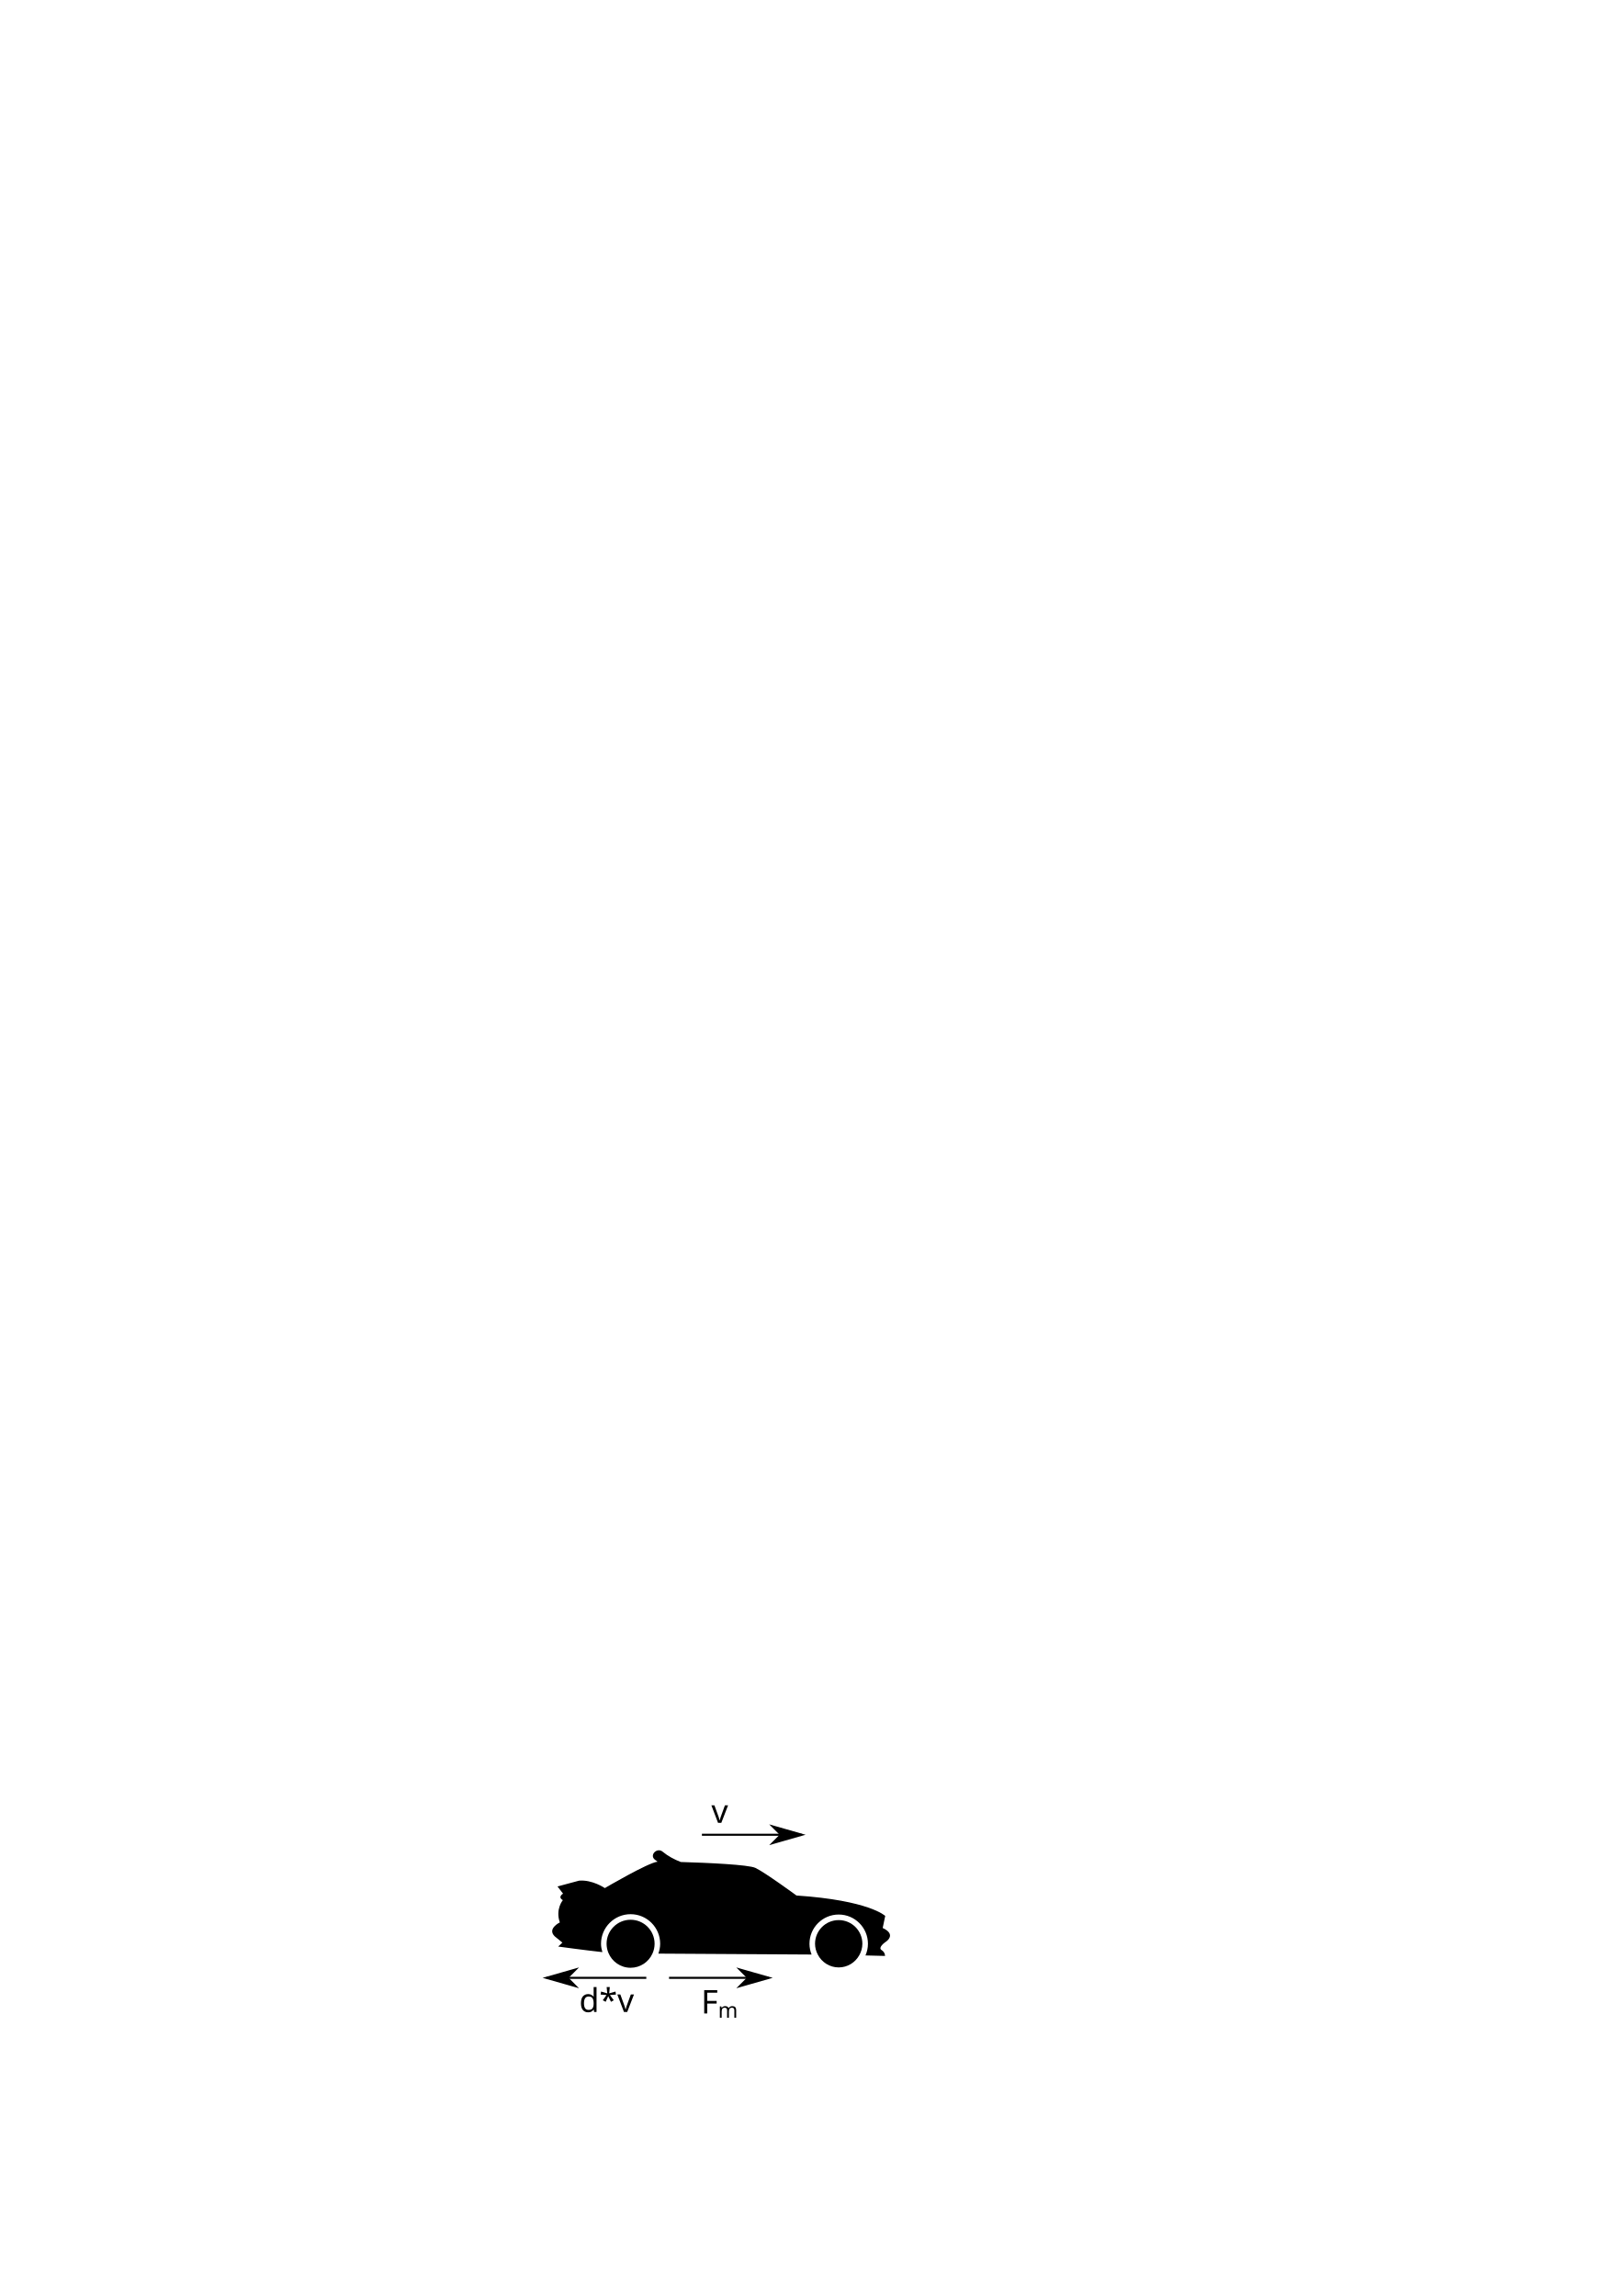
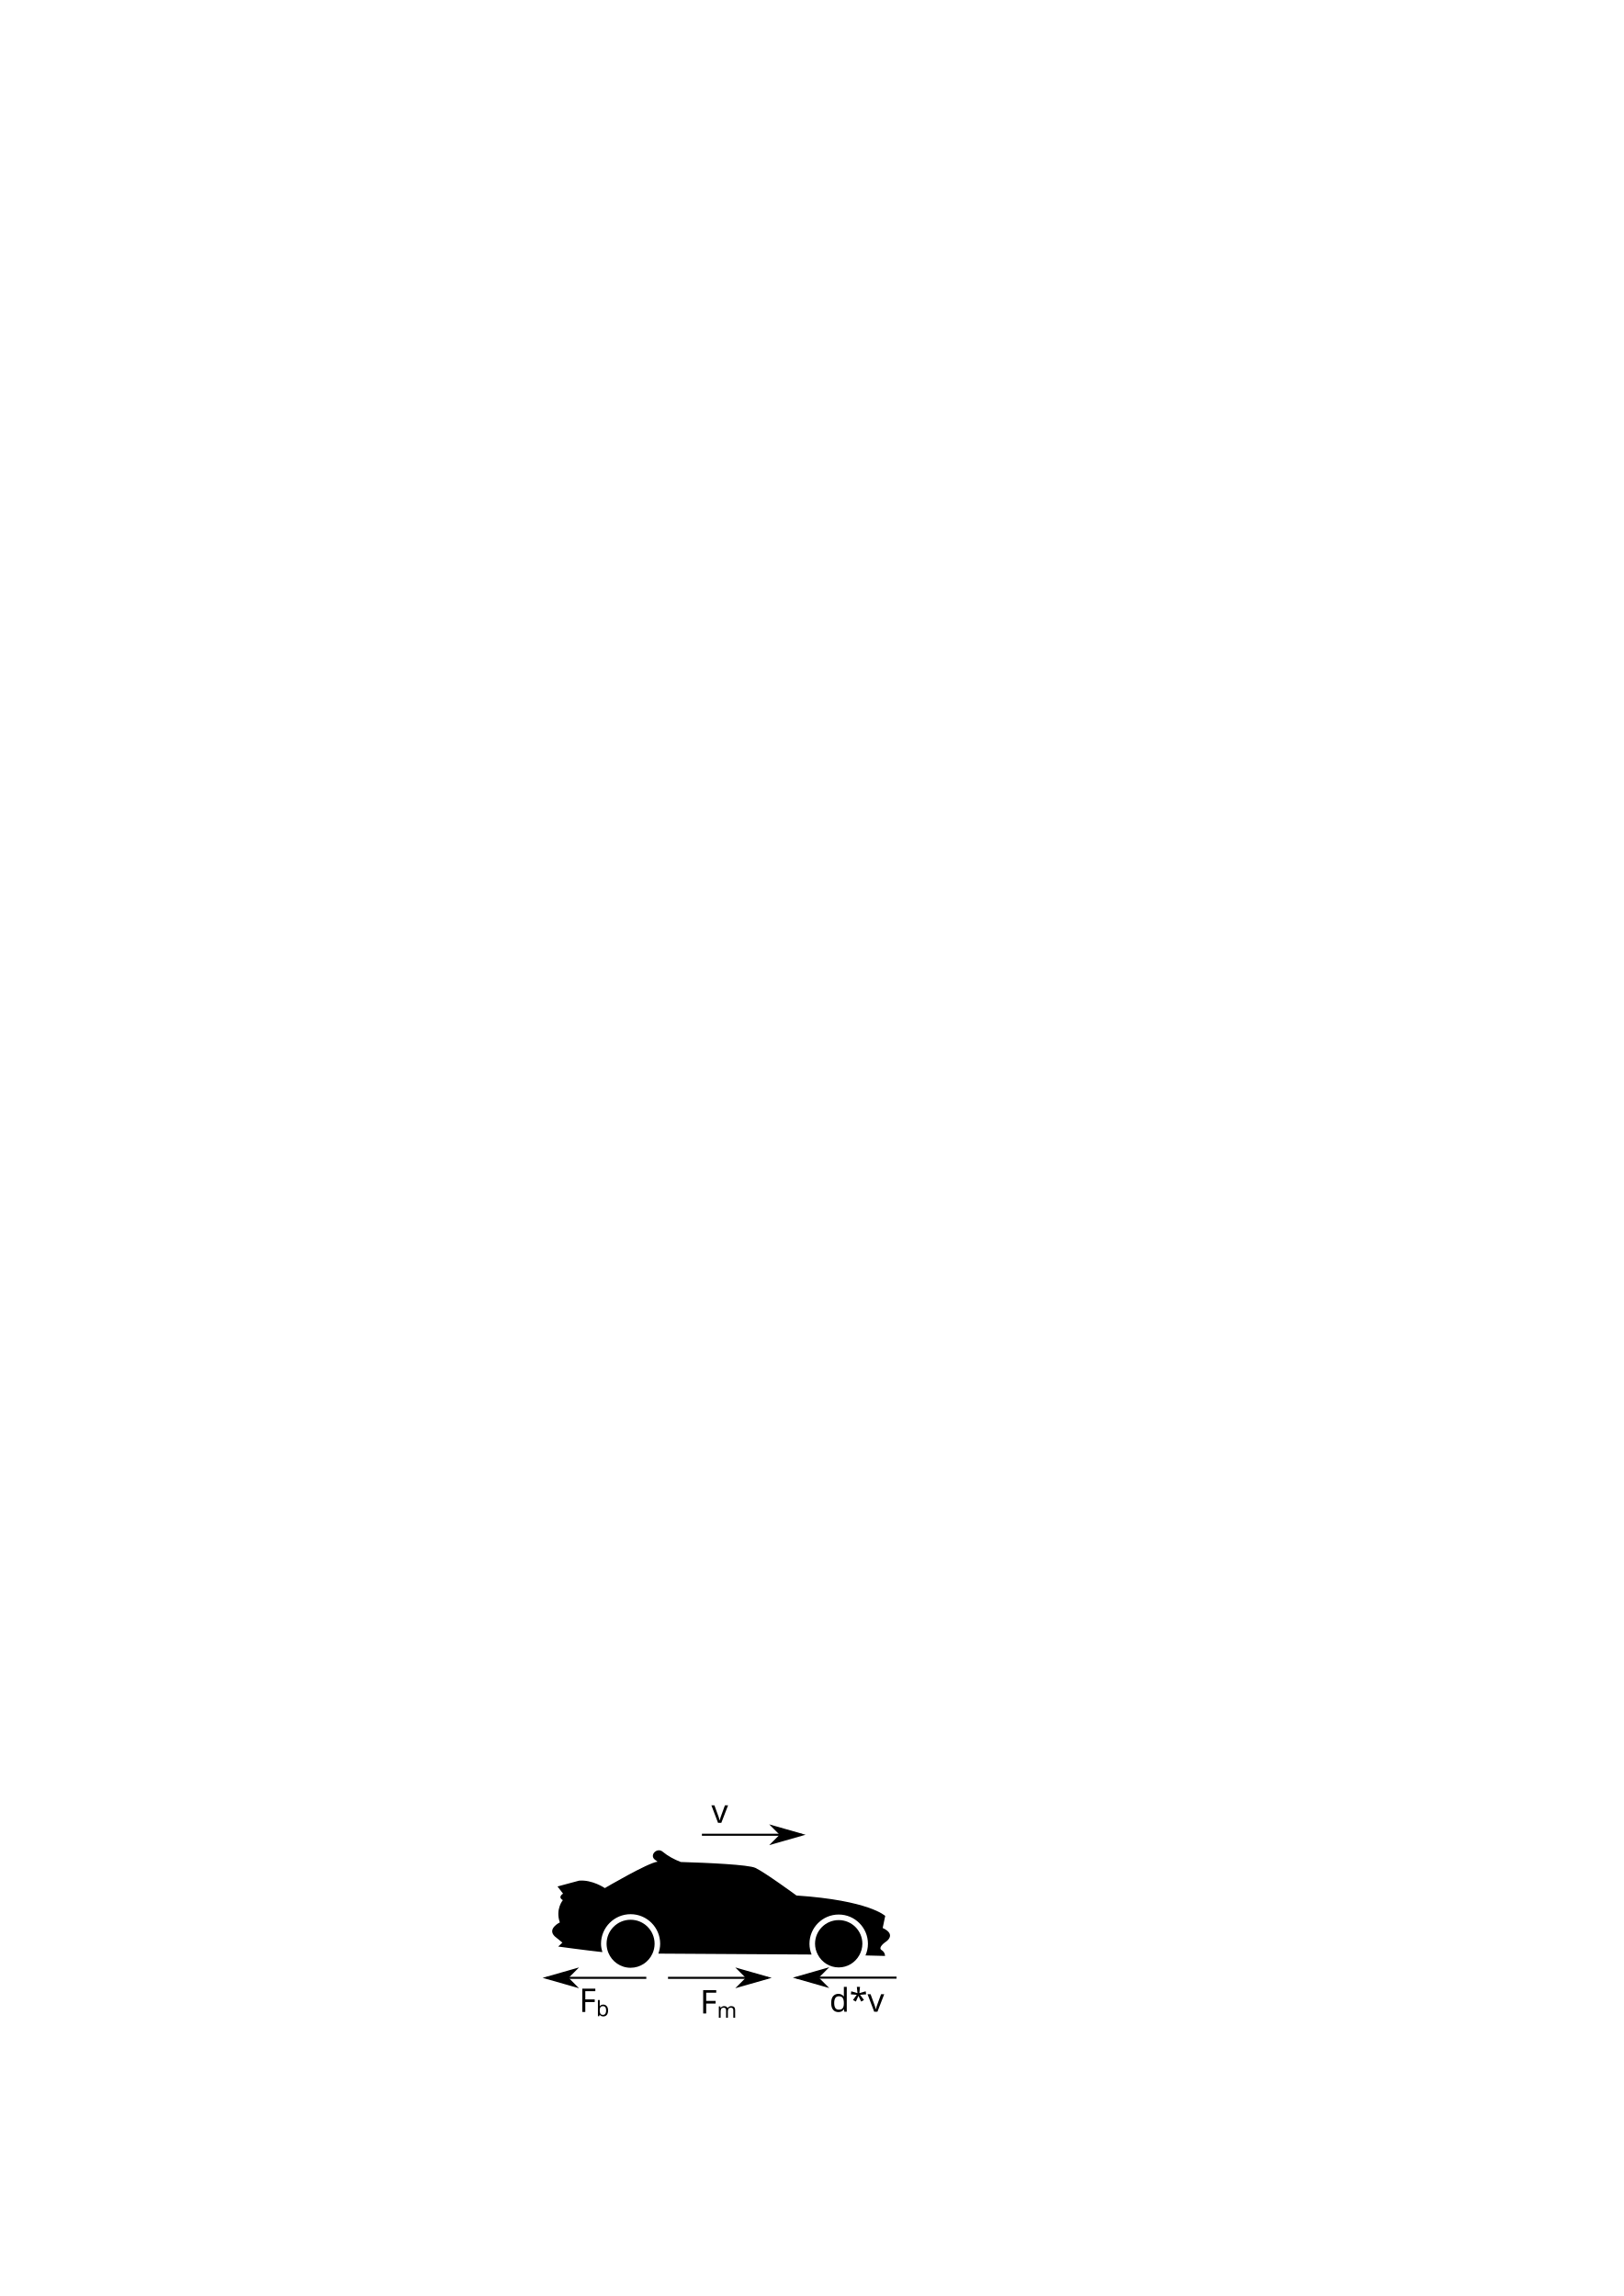
<svg xmlns="http://www.w3.org/2000/svg" width="210mm" height="297mm" viewBox="0 0 210 297" version="1.1" id="svg8">
  <defs id="defs2">
    <marker style="overflow:visible" id="Arrow1Lstart" refX="0.0" refY="0.0" orient="auto">
      <path transform="scale(0.8) translate(12.5,0)" style="fill-rule:evenodd;stroke:#000000;stroke-width:1pt;stroke-opacity:1;fill:#000000;fill-opacity:1" d="M 0.0,0.0 L 5.0,-5.0 L -12.5,0.0 L 5.0,5.0 L 0.0,0.0 z " id="path951" />
    </marker>
    <marker style="overflow:visible;" id="marker1259" refX="0.0" refY="0.0" orient="auto">
      <path transform="scale(0.8) rotate(180) translate(12.5,0)" style="fill-rule:evenodd;stroke:#000000;stroke-width:1pt;stroke-opacity:1;fill:#000000;fill-opacity:1" d="M 0.0,0.0 L 5.0,-5.0 L -12.5,0.0 L 5.0,5.0 L 0.0,0.0 z " id="path1257" />
    </marker>
    <marker style="overflow:visible;" id="Arrow1Lend" refX="0.0" refY="0.0" orient="auto">
      <path transform="scale(0.8) rotate(180) translate(12.5,0)" style="fill-rule:evenodd;stroke:#000000;stroke-width:1pt;stroke-opacity:1;fill:#000000;fill-opacity:1" d="M 0.0,0.0 L 5.0,-5.0 L -12.5,0.0 L 5.0,5.0 L 0.0,0.0 z " id="path954" />
    </marker>
    <marker style="overflow:visible" id="Arrow1Lend-6" refX="0" refY="0" orient="auto">
      <path transform="matrix(-0.8,0,0,-0.8,-10,0)" style="fill:#000000;fill-opacity:1;fill-rule:evenodd;stroke:#000000;stroke-width:1pt;stroke-opacity:1" d="M 0,0 5,-5 -12.5,0 5,5 Z" id="path954-7" />
    </marker>
    <marker style="overflow:visible" id="Arrow1Lend-4" refX="0" refY="0" orient="auto">
      <path transform="matrix(-0.8,0,0,-0.8,-10,0)" style="fill:#000000;fill-opacity:1;fill-rule:evenodd;stroke:#000000;stroke-width:1pt;stroke-opacity:1" d="M 0,0 5,-5 -12.5,0 5,5 Z" id="path954-8" />
    </marker>
+     <marker style="overflow:visible" id="Arrow1Lend-6-4" refX="0" refY="0" orient="auto">
+       <path transform="matrix(-0.8,0,0,-0.8,-10,0)" style="fill:#000000;fill-opacity:1;fill-rule:evenodd;stroke:#000000;stroke-width:1pt;stroke-opacity:1" d="M 0,0 5,-5 -12.5,0 5,5 Z" id="path954-7-0" />
+     </marker>
  </defs>
  <g id="layer1">
    <g id="g947" transform="matrix(-0.09173783,0,0,0.09173783,115.1099,225.0959)">
      <g id="g888">
        <g id="g886">
          <path d="m 7.075,285.161 c 0,0 10.315,7.357 4.916,10.792 -5.4,3.426 -4.907,8.335 -4.907,8.335 l 27.523,-0.697 c -2.204,-5.054 -3.477,-10.604 -3.477,-16.467 0,-22.733 18.486,-41.216 41.214,-41.216 22.726,0 41.214,18.482 41.214,41.216 0,5.366 -1.108,10.479 -2.983,15.185 51.411,-0.289 151.417,-0.865 216.028,-1.295 -1.555,-4.363 -2.561,-8.992 -2.561,-13.885 0,-22.991 18.707,-41.706 41.697,-41.706 22.998,0 41.705,18.715 41.705,41.706 0,4.111 -0.789,8.015 -1.899,11.777 25.015,-2.713 62.247,-7.851 62.247,-7.851 l -5.887,-5.559 10.804,-8.84 c 11.125,-10.792 -7.201,-19.625 -7.201,-19.625 6.54,-18.646 -4.252,-31.402 -4.252,-31.402 7.858,-4.584 -0.324,-9.161 -0.324,-9.161 l 7.851,-10.143 -30.421,-8.179 c -18.643,-1.633 -36.307,10.472 -36.307,10.472 0,0 -61.246,-36.033 -74.37,-37.205 1.347,-1.012 2.721,-1.944 4.031,-3.044 7.791,-6.494 -3.382,-17.536 -11.101,-11.101 -7.614,6.352 -16.446,10.975 -25.636,14.577 -37.81,1.07 -95.57,3.723 -105.21,8.315 -13.737,6.538 -57.897,38.922 -57.897,38.922 -102.705,6.871 -125.095,28.79 -125.095,28.79 l 3.542,17.011 c -21.145,9.81 -3.244,20.278 -3.244,20.278 z" id="path880" />
          <path d="m 72.344,253.759 c -18.426,0 -33.364,14.936 -33.364,33.365 0,5.932 1.679,11.422 4.388,16.242 5.717,10.175 16.479,17.12 28.976,17.12 12.906,0 23.977,-7.406 29.515,-18.13 2.372,-4.584 3.849,-9.714 3.849,-15.232 0,-18.43 -14.937,-33.365 -33.364,-33.365 z" id="path882" />
          <path d="m 365.748,253.27 c -18.698,0 -33.847,15.164 -33.847,33.854 0,4.938 1.11,9.599 3.014,13.83 5.298,11.782 17.079,20.017 30.833,20.017 14.23,0 26.357,-8.796 31.362,-21.223 1.579,-3.907 2.492,-8.155 2.492,-12.624 0.009,-18.698 -15.155,-33.854 -33.854,-33.854 z" id="path884" />
        </g>
      </g>
-       <g id="g890">
- </g>
-       <g id="g892">
- </g>
-       <g id="g894">
- </g>
-       <g id="g896">
- </g>
-       <g id="g898">
- </g>
-       <g id="g900">
- </g>
-       <g id="g902">
- </g>
-       <g id="g904">
- </g>
-       <g id="g906">
- </g>
-       <g id="g908">
- </g>
-       <g id="g910">
- </g>
-       <g id="g912">
- </g>
-       <g id="g914">
- </g>
-       <g id="g916">
- </g>
-       <g id="g918">
- </g>
+       <g id="g890" />
+       <g id="g892" />
+       <g id="g894" />
+       <g id="g896" />
+       <g id="g898" />
+       <g id="g900" />
+       <g id="g902" />
+       <g id="g904" />
+       <g id="g906" />
+       <g id="g908" />
+       <g id="g910" />
+       <g id="g912" />
+       <g id="g914" />
+       <g id="g916" />
+       <g id="g918" />
    </g>
-     <path style="fill:none;stroke:#000000;stroke-width:0.265;stroke-linecap:butt;stroke-linejoin:miter;stroke-miterlimit:4;stroke-dasharray:none;stroke-opacity:1;marker-end:url(#Arrow1Lend)" d="M 86.529,255.844 H 99.424" id="path949" />
+     <path style="fill:none;stroke:#000000;stroke-width:0.265;stroke-linecap:butt;stroke-linejoin:miter;stroke-miterlimit:4;stroke-dasharray:none;stroke-opacity:1;marker-end:url(#Arrow1Lend)" d="M 86.395,255.844 H 99.291" id="path949" />
    <path style="fill:none;stroke:#000000;stroke-width:0.265;stroke-linecap:butt;stroke-linejoin:miter;stroke-miterlimit:4;stroke-dasharray:none;stroke-opacity:1;marker-end:url(#Arrow1Lend-6)" d="M 83.589,255.844 H 70.693" id="path949-8" />
    <text xml:space="preserve" style="font-style:normal;font-weight:normal;font-size:65%;line-height:1.25;font-family:sans-serif;letter-spacing:0px;word-spacing:0px;baseline-shift:sub;fill:#000000;fill-opacity:1;stroke:none;stroke-width:0.265" x="102.832" y="255.51" id="text1442">
      <tspan id="tspan1440" x="102.832" y="255.51" style="font-size:65%;baseline-shift:sub;stroke-width:0.265" />
    </text>
-     <text xml:space="preserve" style="font-style:normal;font-weight:normal;line-height:1.25;font-family:sans-serif;letter-spacing:0px;word-spacing:0px;baseline-shift:baseline;fill:#000000;fill-opacity:1;stroke:none;stroke-width:0.265" x="90.671" y="260.454" id="text1446">
-       <tspan id="tspan1444" x="90.671" y="260.454" style="font-size:4.233px">F<tspan style="font-size:65%;baseline-shift:sub" id="tspan1448">m</tspan>
+     <text xml:space="preserve" style="font-style:normal;font-weight:normal;line-height:1.25;font-family:sans-serif;letter-spacing:0px;word-spacing:0px;baseline-shift:baseline;fill:#000000;fill-opacity:1;stroke:none;stroke-width:0.265" x="90.538" y="260.454" id="text1446">
+       <tspan id="tspan1444" x="90.538" y="260.454" style="font-size:4.233px">F<tspan style="font-size:65%;baseline-shift:sub" id="tspan1448">m</tspan>
      </tspan>
    </text>
    <path style="fill:none;stroke:#000000;stroke-width:0.265;stroke-linecap:butt;stroke-linejoin:miter;stroke-miterlimit:4;stroke-dasharray:none;stroke-opacity:1;marker-end:url(#Arrow1Lend-4)" d="M 90.781,237.335 H 103.677" id="path949-1" />
    <text xml:space="preserve" style="font-style:normal;font-weight:normal;font-size:1.764px;line-height:1.25;font-family:sans-serif;letter-spacing:0px;word-spacing:0px;fill:#000000;fill-opacity:1;stroke:none;stroke-width:0.265" x="92.008" y="235.799" id="text1537">
      <tspan id="tspan1535" x="92.008" y="235.799" style="font-size:4.233px;stroke-width:0.265">v</tspan>
    </text>
    <text xml:space="preserve" style="font-style:normal;font-weight:normal;font-size:1.764px;line-height:1.25;font-family:sans-serif;letter-spacing:0px;word-spacing:0px;fill:#000000;fill-opacity:1;stroke:none;stroke-width:0.265" x="74.902" y="260.254" id="text1541">
-       <tspan id="tspan1539" x="74.902" y="260.254" style="font-size:4.233px;stroke-width:0.265">d*v</tspan>
+       <tspan id="tspan1539" x="74.902" y="260.254" style="font-size:4.233px;stroke-width:0.265">F<tspan style="font-size:65%;baseline-shift:sub" id="tspan1145">b</tspan>
+       </tspan>
+     </text>
+     <path style="fill:none;stroke:#000000;stroke-width:0.265;stroke-linecap:butt;stroke-linejoin:miter;stroke-miterlimit:4;stroke-dasharray:none;stroke-opacity:1;marker-end:url(#Arrow1Lend-6-4)" d="M 115.952,255.818 H 103.056" id="path949-8-6" />
+     <text xml:space="preserve" style="font-style:normal;font-weight:normal;font-size:1.764px;line-height:1.25;font-family:sans-serif;letter-spacing:0px;word-spacing:0px;fill:#000000;fill-opacity:1;stroke:none;stroke-width:0.265" x="107.265" y="260.228" id="text1541-6">
+       <tspan id="tspan1539-8" x="107.265" y="260.228" style="font-size:4.233px;stroke-width:0.265">d*v</tspan>
    </text>
  </g>
</svg>
